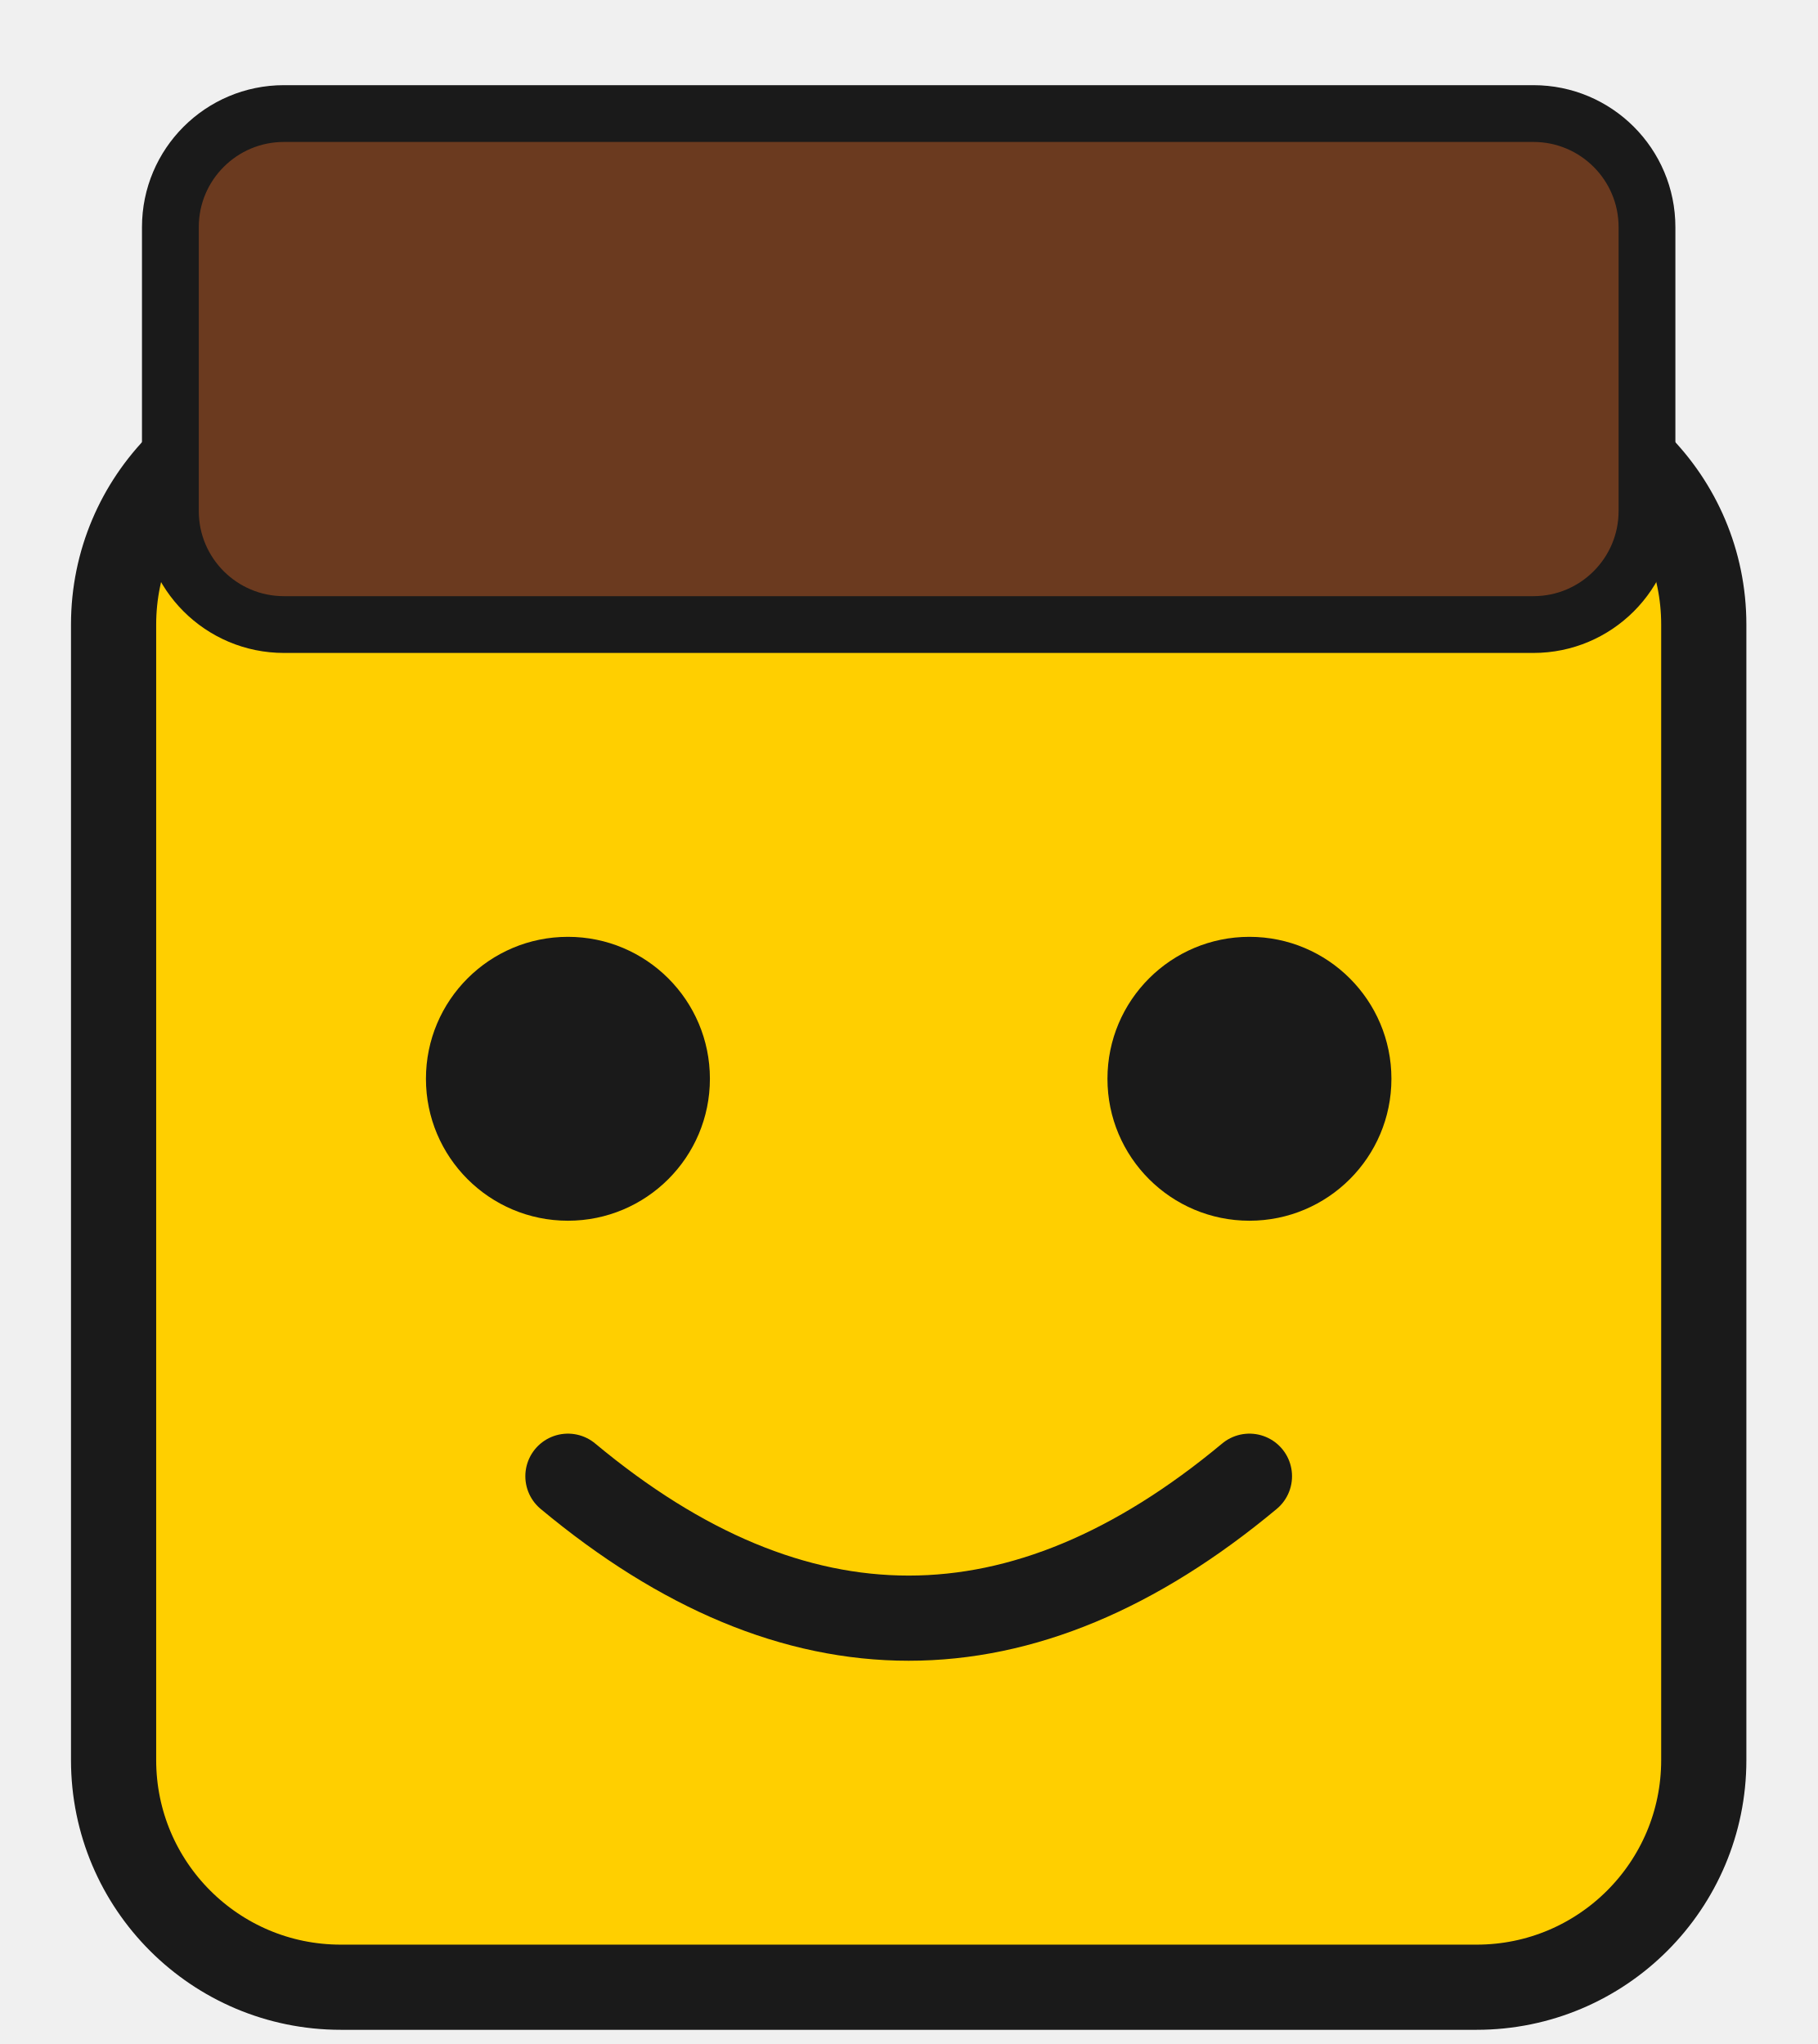
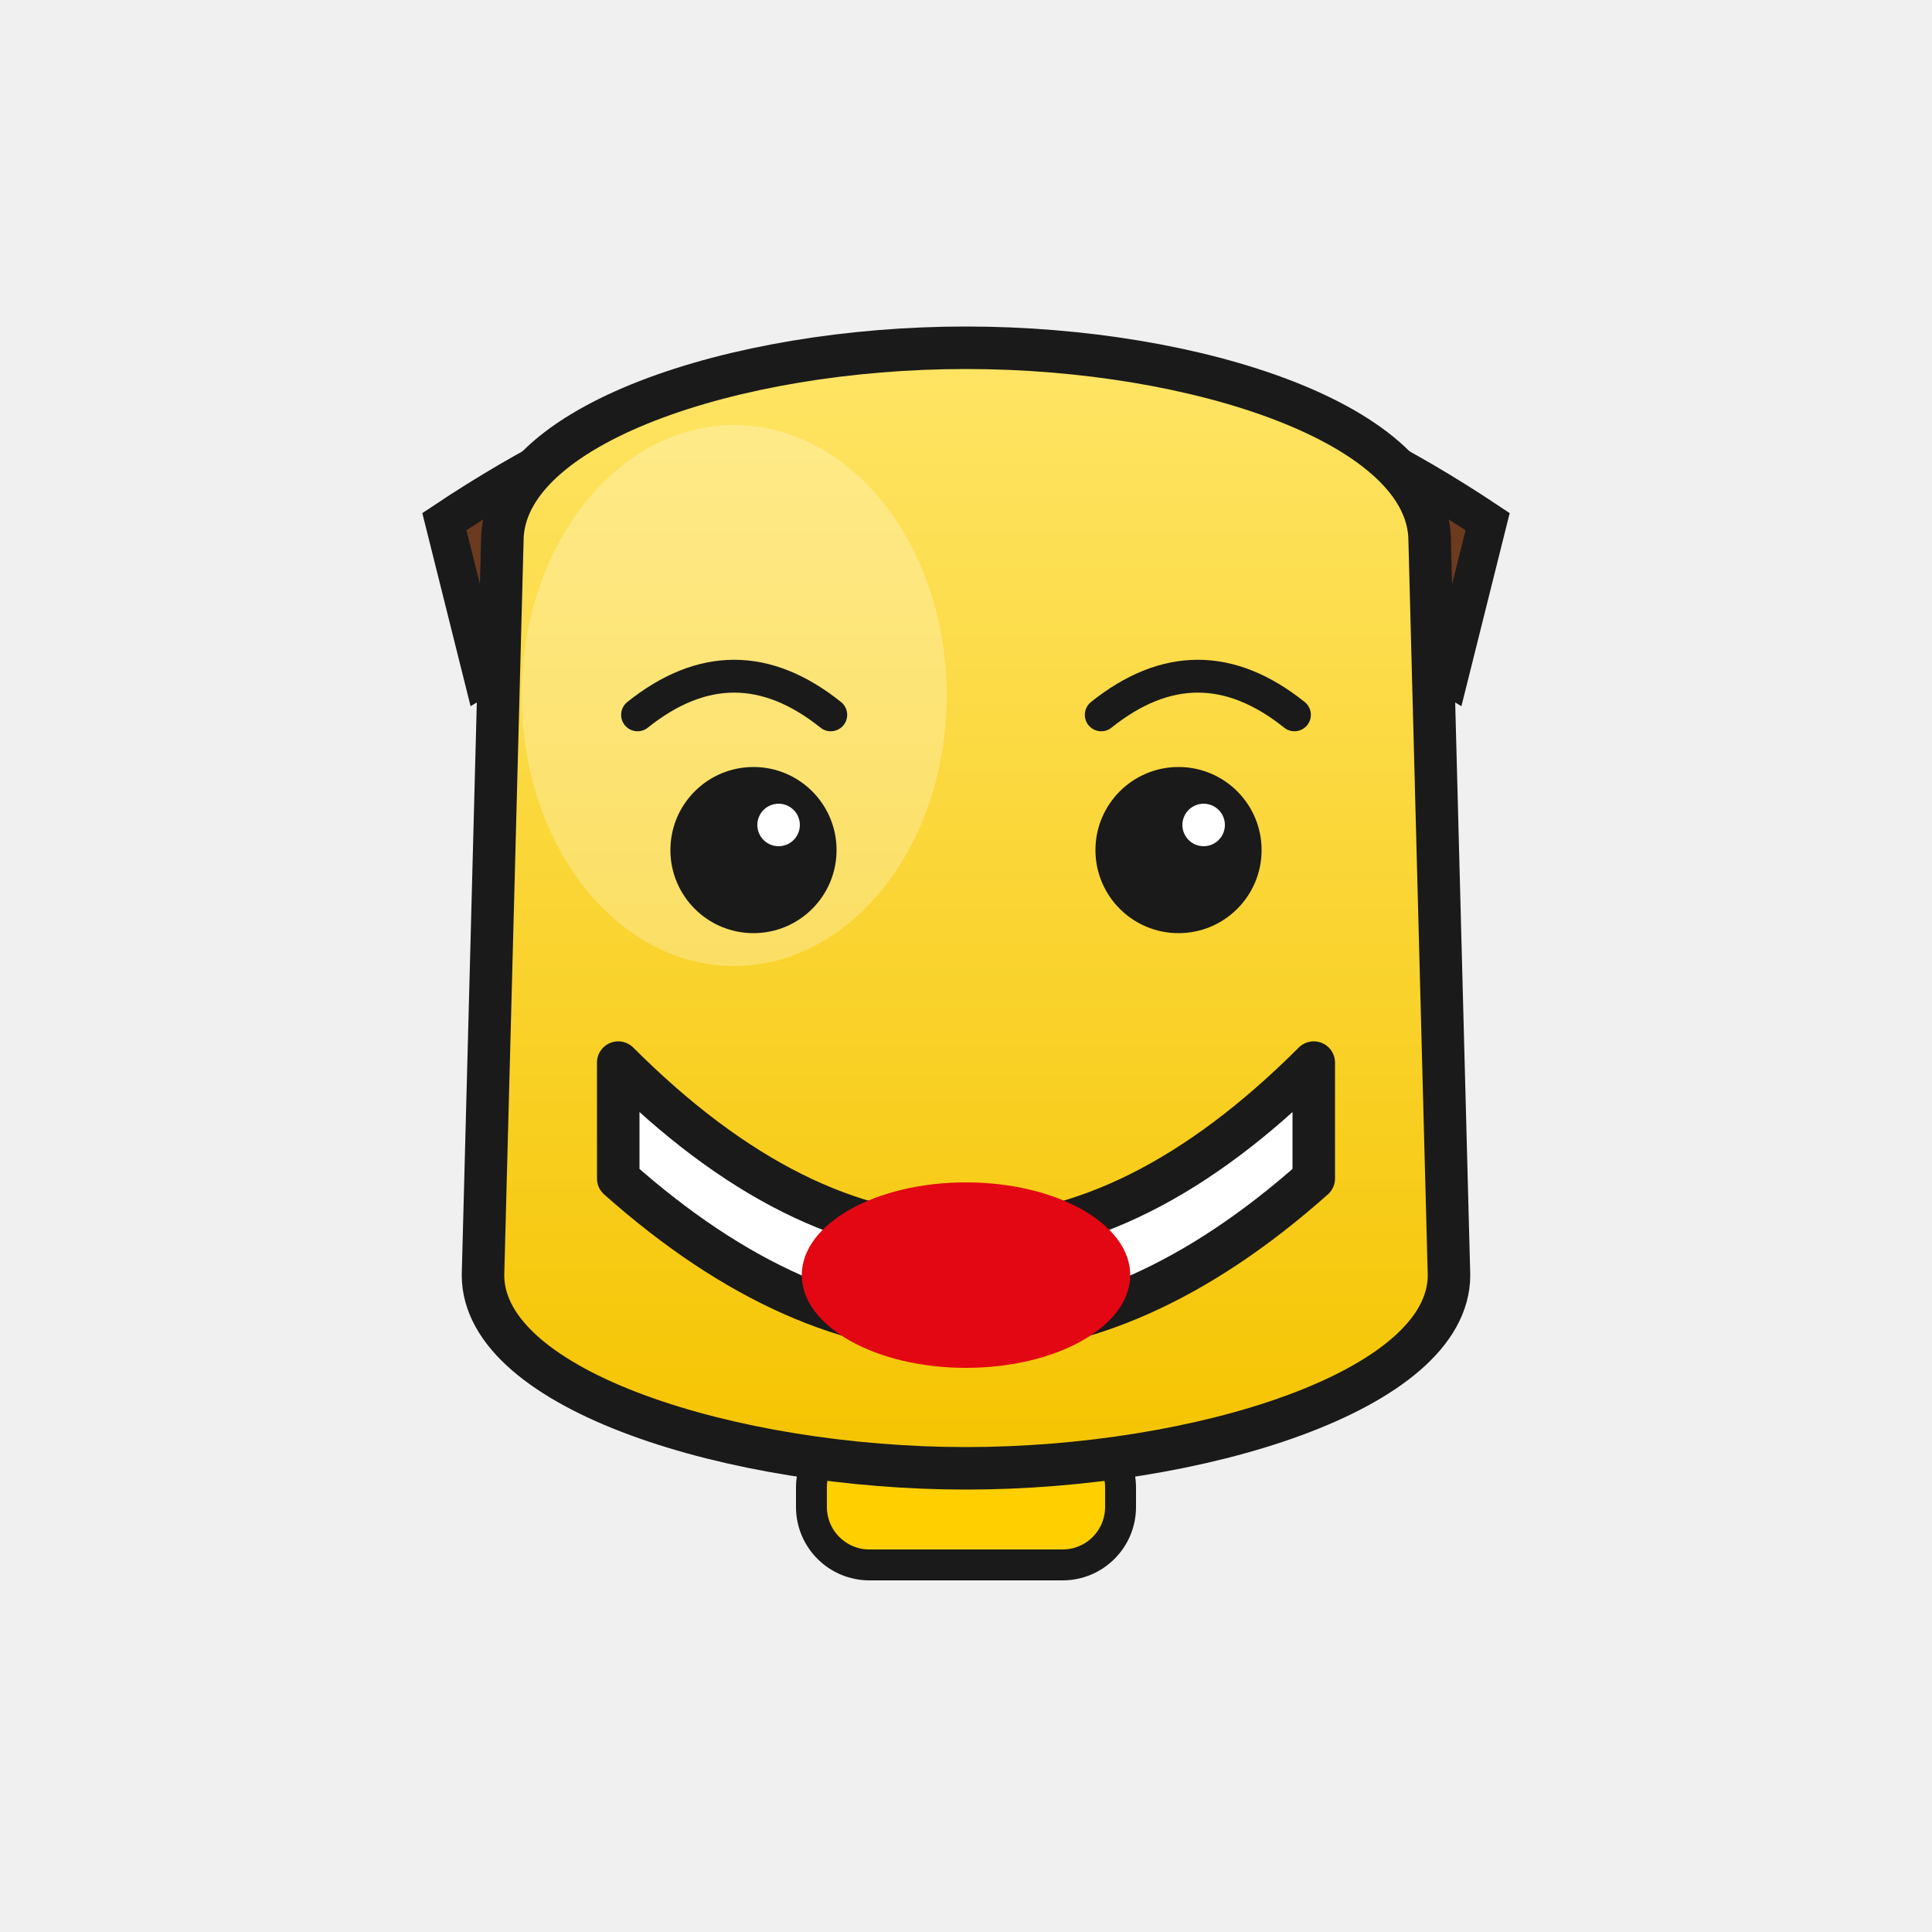
- <svg xmlns="http://www.w3.org/2000/svg" viewBox="18 14 64 72">
-   <rect x="22" y="28" width="56" height="56" rx="8" fill="#FFCF00" stroke="#1a1a1a" stroke-width="3" />
-   <rect x="24" y="18" width="52" height="18" rx="4" fill="#6B3A1F" stroke="#1a1a1a" stroke-width="2" />
-   <circle cx="38" cy="52" r="5" fill="#1a1a1a" />
-   <circle cx="62" cy="52" r="5" fill="#1a1a1a" />
-   <path d="M38 66 Q50 76 62 66" fill="none" stroke="#1a1a1a" stroke-width="3" stroke-linecap="round" />
+ <svg xmlns="http://www.w3.org/2000/svg" viewBox="0 0 100 100">
+   <defs>
+     <linearGradient id="brown-body" x1="0%" y1="0%" x2="0%" y2="100%">
+       <stop offset="0%" stop-color="#FFE566" />
+       <stop offset="100%" stop-color="#F5C400" />
+     </linearGradient>
+   </defs>
+   <path d="M 23 27 Q 50 9 77 27 L 75 35 Q 50 20 25 35 Z" fill="#6B3A1F" stroke="#1a1a1a" stroke-width="2" />
+   <rect x="42" y="74" width="16" height="7" rx="3" fill="#FFCF00" stroke="#1a1a1a" stroke-width="1.6" />
+   <path d="M 26 28 C 26 22 38 18 50 18 C 62 18 74 22 74 28 L 75 66 C 75 72 62 76 50 76 C 38 76 25 72 25 66 Z" fill="url(#brown-body)" stroke="#1a1a1a" stroke-width="2.2" />
+   <ellipse cx="38" cy="36" rx="11" ry="14" fill="#fff" opacity="0.26" />
+   <path d="M 33 37 Q 38 33 43 37" fill="none" stroke="#1a1a1a" stroke-width="1.7" stroke-linecap="round" />
+   <path d="M 57 37 Q 62 33 67 37" fill="none" stroke="#1a1a1a" stroke-width="1.7" stroke-linecap="round" />
+   <circle cx="39" cy="44" r="4.3" fill="#1a1a1a" />
+   <circle cx="40.3" cy="42.7" r="1.1" fill="#fff" />
+   <circle cx="61" cy="44" r="4.3" fill="#1a1a1a" />
+   <circle cx="62.3" cy="42.7" r="1.1" fill="#fff" />
+   <path d="M 32 55 Q 50 73 68 55 L 68 61 Q 50 77 32 61 Z" fill="#fff" stroke="#1a1a1a" stroke-width="2.2" stroke-linejoin="round" />
+   <ellipse cx="50" cy="66" rx="8.5" ry="4.8" fill="#E30613" />
</svg>
